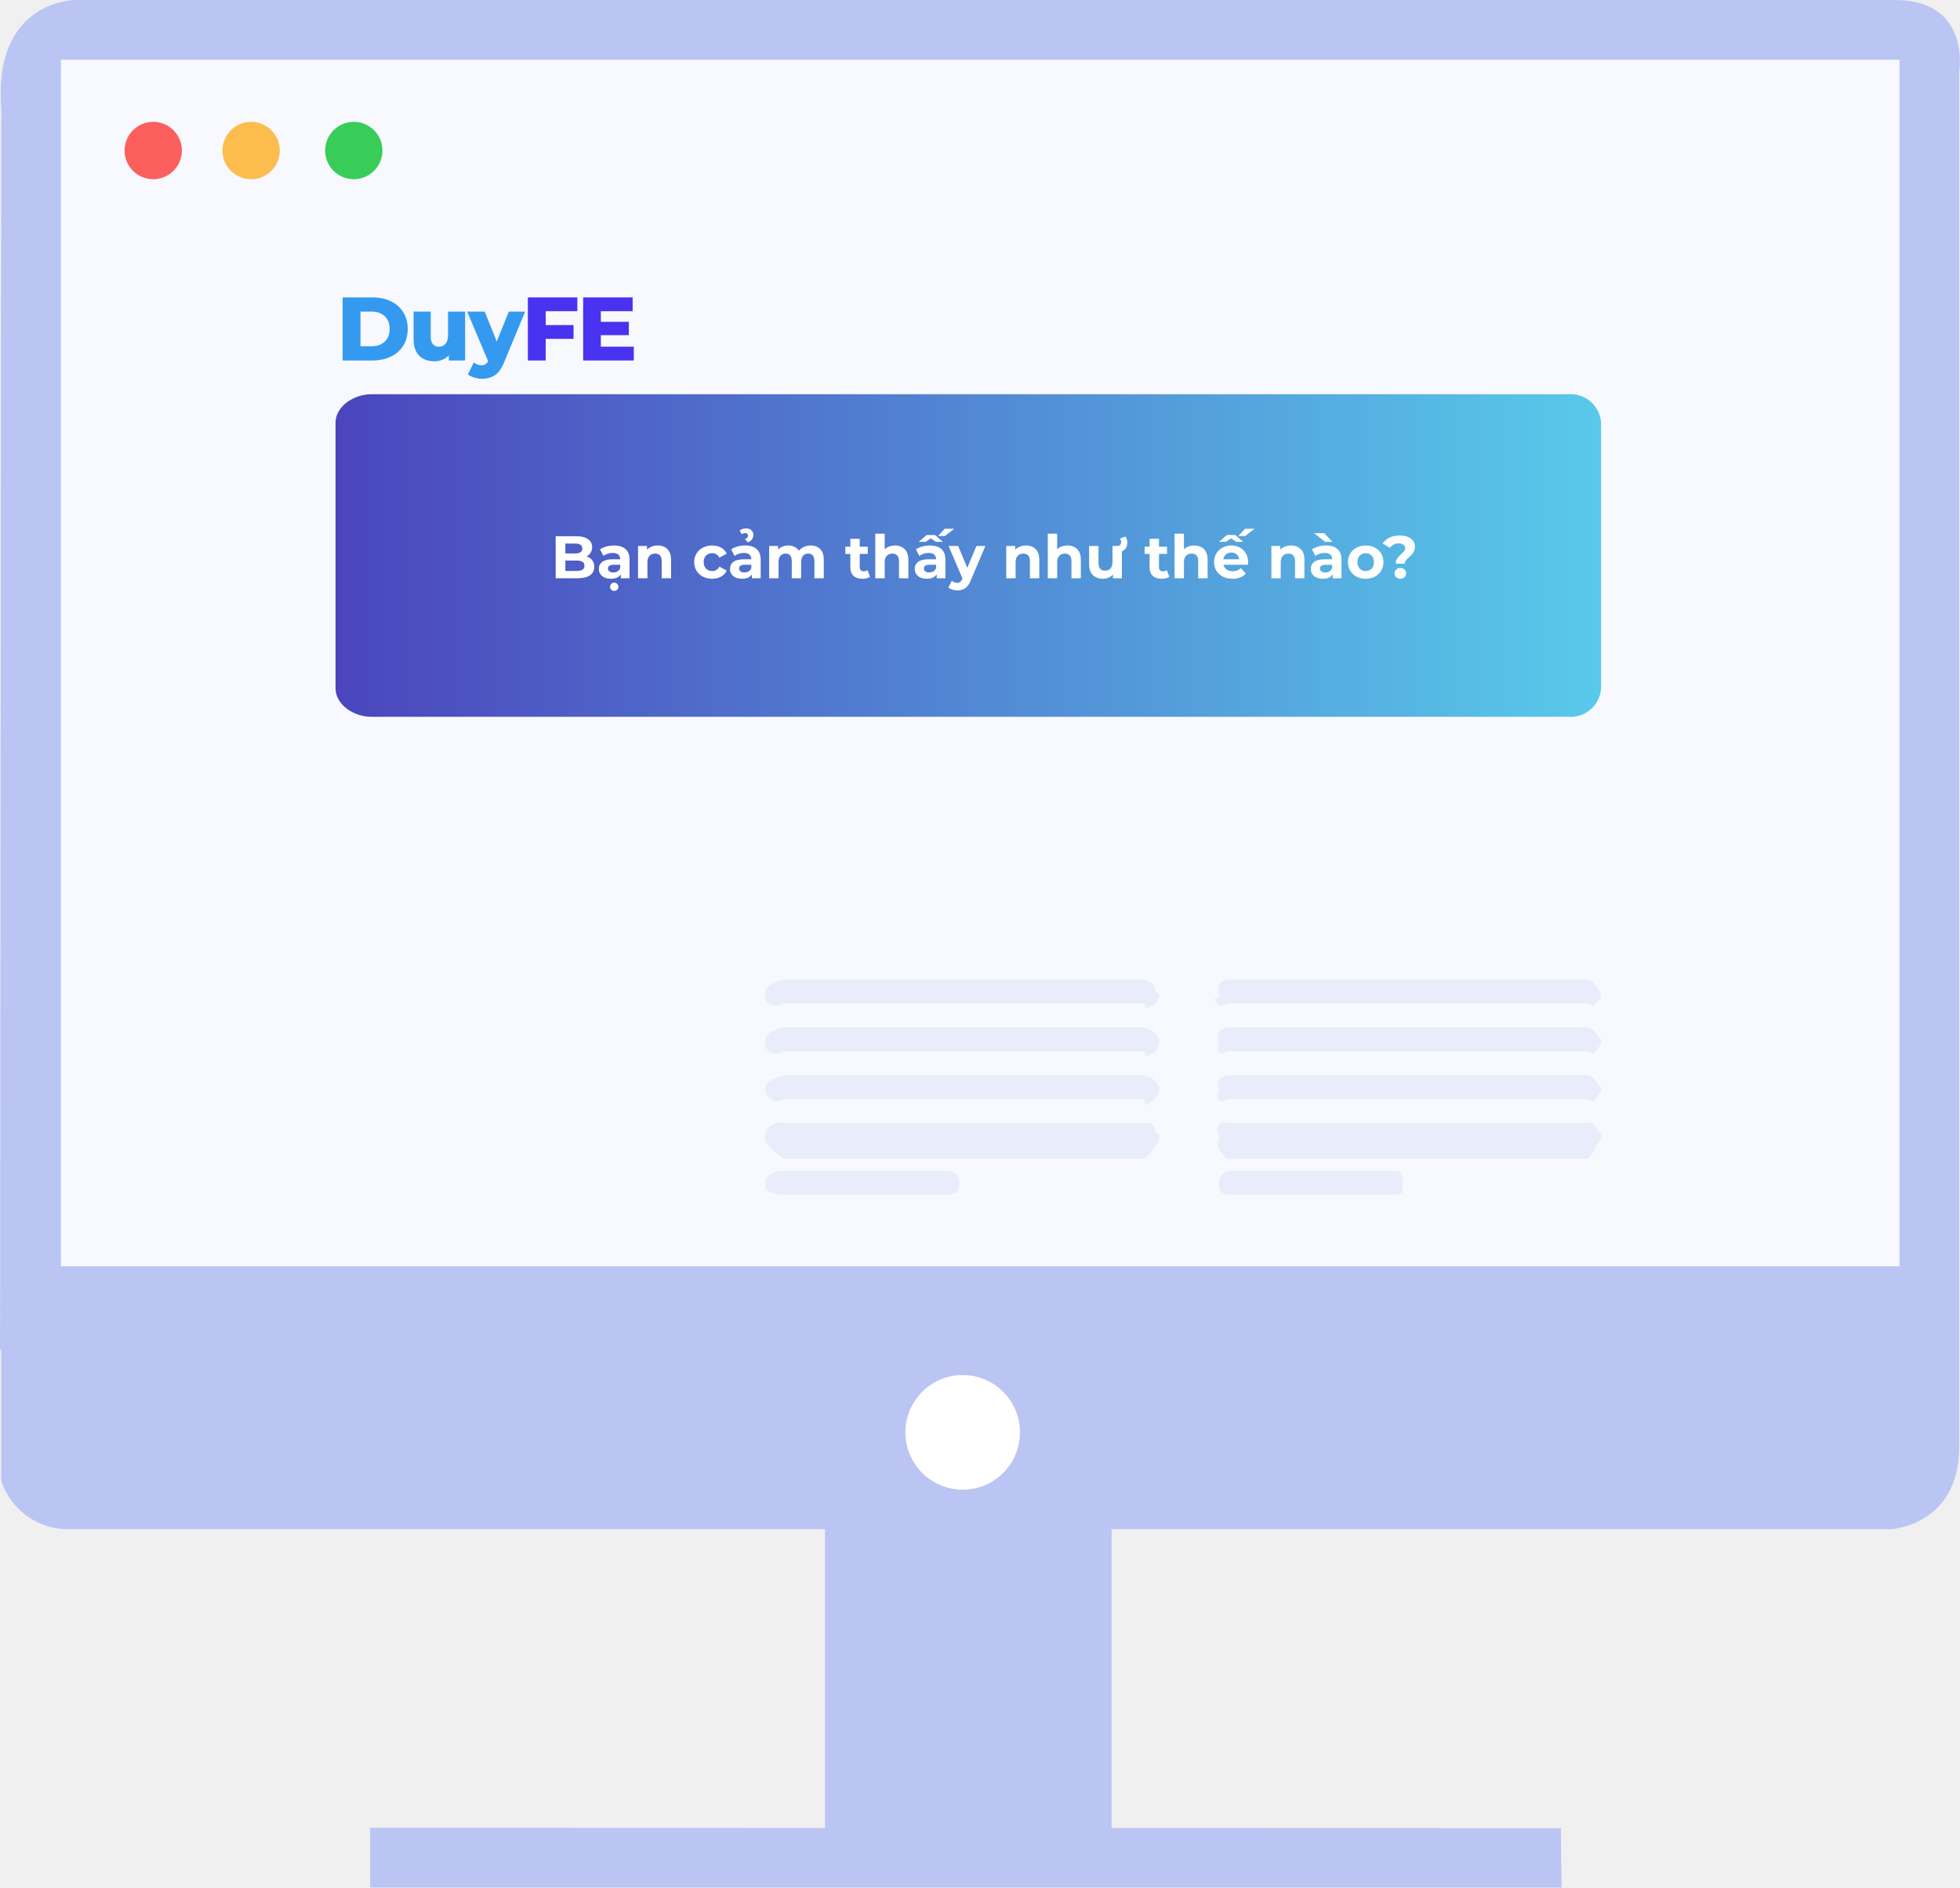
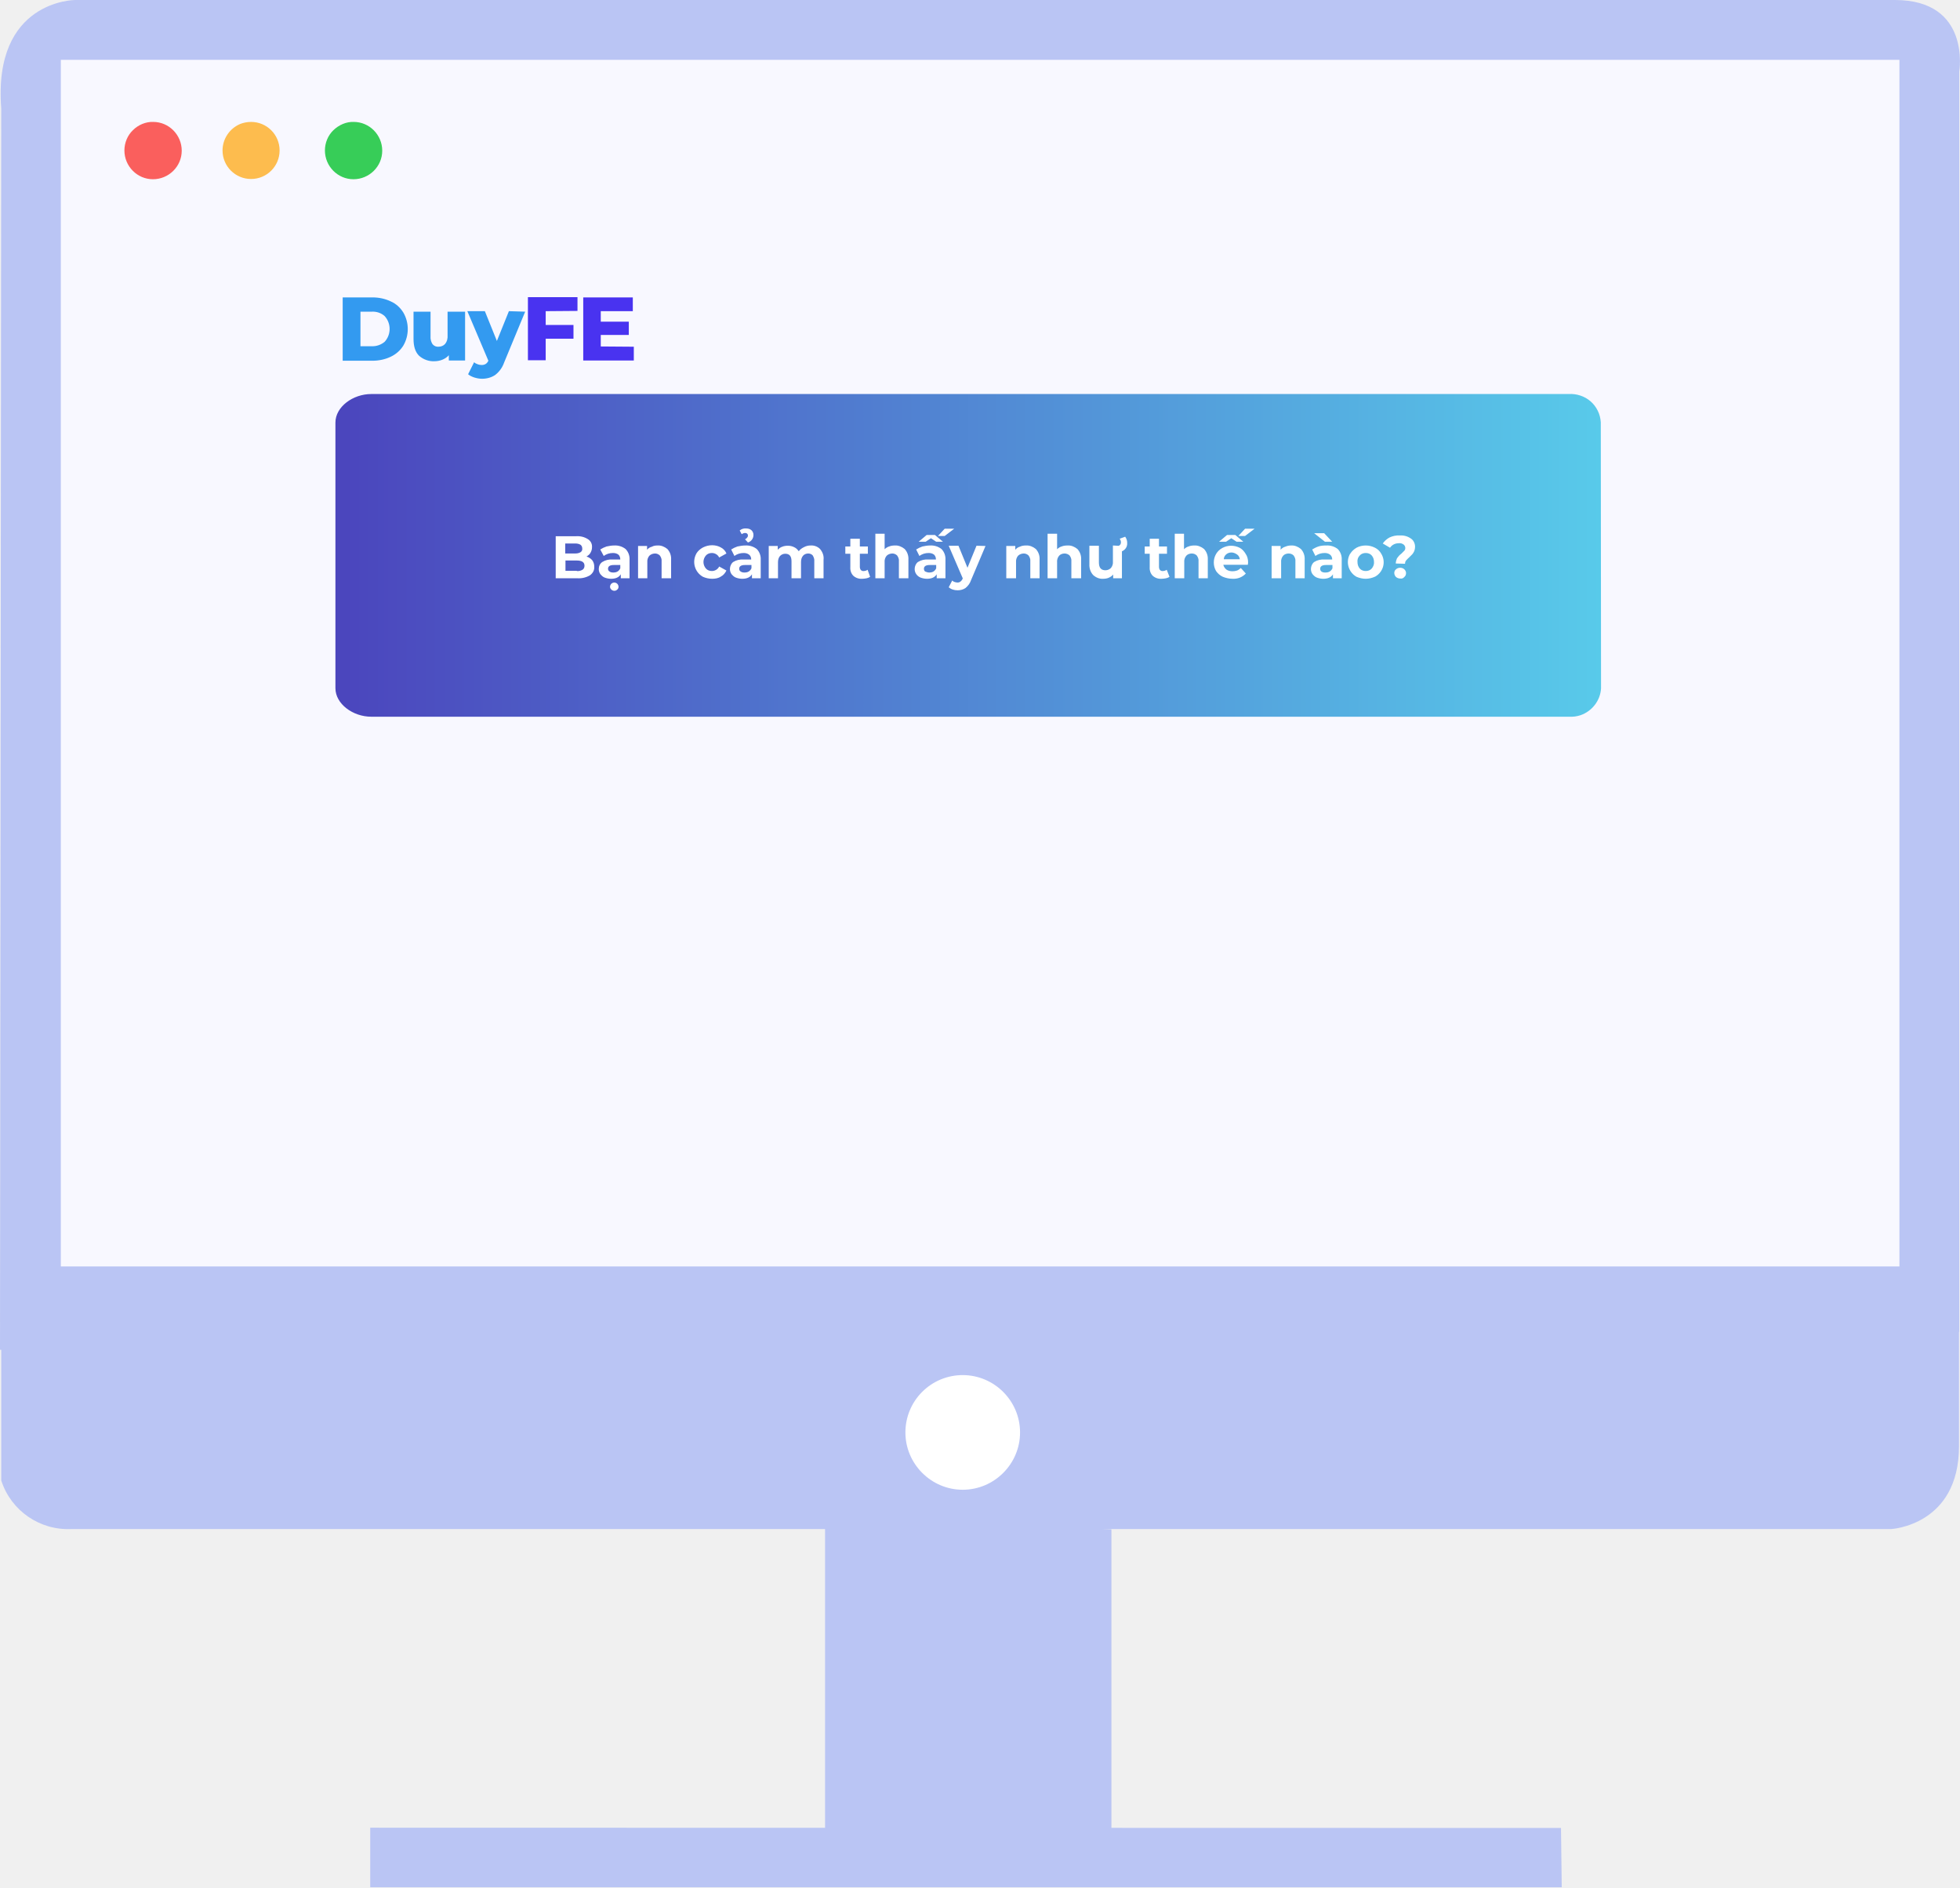
- <svg xmlns="http://www.w3.org/2000/svg" width="783" height="754" viewBox="0 0 783 754" fill="none">
-   <path d="M29.11 610.835H755.559C755.559 610.835 782.697 609.404 782.697 577.764V515.392H0.492V591.46C2.394 597.331 6.176 602.412 11.255 605.914C16.333 609.417 22.424 611.146 28.585 610.835" fill="#BAC5F4" />
-   <path d="M0.493 42.949L0.017 539.253L782.699 532.095V28.633C782.699 28.633 787.468 0 756.991 0H30.017C30.017 0 -2.845 -1.82043e-05 0.493 43.379" fill="#BAC5F4" />
-   <path d="M329.592 743.978V606.063L444.061 610.835V732.048L329.592 743.978Z" fill="#BAC5F4" />
-   <path d="M147.872 730.139L623.539 730.282L623.825 754H147.872V730.139Z" fill="#BAC5F4" />
-   <path d="M384.584 549.275C389.112 549.275 393.538 550.618 397.303 553.135C401.068 555.652 404.002 559.23 405.735 563.415C407.468 567.601 407.921 572.206 407.038 576.65C406.155 581.093 403.974 585.175 400.772 588.378C397.57 591.582 393.491 593.763 389.05 594.647C384.609 595.531 380.006 595.077 375.823 593.344C371.639 591.61 368.064 588.674 365.548 584.907C363.033 581.14 361.69 576.711 361.69 572.181C361.69 566.106 364.102 560.28 368.395 555.984C372.689 551.688 378.512 549.275 384.584 549.275" fill="white" />
-   <path d="M758.85 23.861H24.341V505.848H758.85V23.861Z" fill="#F8F8FF" />
-   <path d="M61.208 48.676C63.472 48.676 65.685 49.347 67.568 50.606C69.45 51.864 70.917 53.653 71.784 55.746C72.65 57.839 72.877 60.142 72.435 62.363C71.993 64.585 70.903 66.626 69.302 68.228C67.701 69.829 65.662 70.92 63.442 71.362C61.221 71.804 58.919 71.577 56.828 70.71C54.736 69.844 52.949 68.376 51.691 66.492C50.433 64.609 49.761 62.394 49.761 60.129C49.761 57.092 50.968 54.178 53.114 52.03C55.261 49.883 58.172 48.676 61.208 48.676" fill="#FA5F5D" />
-   <path d="M100.32 48.676C102.584 48.676 104.797 49.347 106.679 50.606C108.562 51.864 110.029 53.653 110.895 55.746C111.761 57.839 111.988 60.142 111.547 62.363C111.105 64.585 110.014 66.626 108.414 68.228C106.813 69.829 104.773 70.92 102.552 71.362C100.332 71.804 98.031 71.577 95.939 70.71C93.847 69.844 92.059 68.376 90.802 66.492C89.544 64.609 88.873 62.394 88.873 60.129C88.873 58.625 89.168 57.136 89.744 55.746C90.319 54.356 91.162 53.094 92.225 52.03C93.288 50.967 94.55 50.123 95.939 49.548C97.328 48.972 98.816 48.676 100.32 48.676" fill="#FDBC4E" />
-   <path d="M141.337 48.676C143.601 48.676 145.814 49.347 147.696 50.606C149.579 51.864 151.046 53.653 151.912 55.746C152.779 57.839 153.006 60.142 152.564 62.363C152.122 64.585 151.032 66.626 149.431 68.228C147.83 69.829 145.79 70.92 143.57 71.362C141.349 71.804 139.048 71.577 136.956 70.71C134.865 69.844 133.077 68.376 131.819 66.492C130.561 64.609 129.89 62.394 129.89 60.129C129.89 57.092 131.096 54.178 133.242 52.03C135.389 49.883 138.301 48.676 141.337 48.676" fill="#37CD58" />
-   <path d="M463.138 398.475C462.688 399.535 461.996 400.475 461.118 401.221C460.24 401.967 459.201 402.497 458.082 402.77C457.796 402.77 457.51 402.77 457.224 400.861H312.993C310.036 402.77 305.648 401.099 305.743 398.475V396.613C305.743 393.989 310.036 391.841 312.993 391.316H457.224C458.332 391.523 459.35 392.063 460.143 392.865C460.936 393.667 461.464 394.691 461.659 395.802C461.659 396.089 461.659 396.327 463.138 396.613V398.475Z" fill="#E9EDFB" />
-   <path d="M463.138 417.277C462.715 418.438 462.016 419.478 461.102 420.31C460.189 421.141 459.087 421.738 457.892 422.049C457.892 422.049 457.462 422.049 457.224 419.997H312.993C310.036 422.097 305.648 419.997 305.743 417.325V415.177C305.743 412.6 310.036 411.121 312.993 410.405H457.224C458.484 410.753 459.659 411.356 460.676 412.177C461.694 412.997 462.531 414.019 463.138 415.177V417.277Z" fill="#E9EDFB" />
-   <path d="M463.139 436.127C462.685 437.418 461.907 438.57 460.88 439.472C459.852 440.375 458.61 440.998 457.272 441.281C457.195 440.535 457.195 439.784 457.272 439.038H313.041C312.399 439.457 311.666 439.715 310.903 439.79C310.14 439.865 309.371 439.755 308.66 439.47C307.948 439.184 307.316 438.731 306.817 438.149C306.318 437.567 305.966 436.874 305.792 436.127V434.266C305.792 431.689 310.084 430.639 313.041 429.494H457.272C458.532 429.841 459.707 430.444 460.725 431.265C461.742 432.086 462.58 433.107 463.186 434.266L463.139 436.127Z" fill="#E9EDFB" />
-   <path d="M463.138 454.929C461.738 457.966 459.724 460.68 457.224 462.899H312.993C310.036 460.513 305.648 457.554 305.743 454.929V453.068C305.743 450.443 310.036 447.676 312.993 448.582H457.224C457.811 448.441 458.424 448.447 459.009 448.6C459.593 448.753 460.132 449.048 460.575 449.459C461.018 449.869 461.354 450.383 461.551 450.954C461.749 451.526 461.802 452.137 461.707 452.734C461.707 452.734 461.707 452.734 463.138 453.068V454.929Z" fill="#E9EDFB" />
-   <path d="M383.106 473.731C383.106 476.07 381.532 477.215 378.813 477.215H312.421C309.75 477.215 305.792 476.07 305.792 473.731V472.014C305.792 469.675 309.75 467.719 312.421 467.719H378.861C379.424 467.719 379.983 467.83 380.504 468.046C381.024 468.261 381.498 468.578 381.896 468.976C382.295 469.375 382.611 469.849 382.827 470.37C383.042 470.891 383.153 471.45 383.153 472.014L383.106 473.731Z" fill="#E9EDFB" />
-   <path d="M639.612 398.475C636.893 401.099 637.37 402.77 634.413 400.861H490.134C487.702 402.96 485.365 401.195 485.365 398.761C485.365 398.761 485.365 398.761 486.986 398.475V396.613C485.508 394.084 487.606 391.841 490.134 391.316H634.413C637.37 392.08 636.893 393.989 639.612 396.613V398.475Z" fill="#E9EDFB" />
-   <path d="M639.611 417.277C636.893 419.902 637.37 422.049 634.413 419.949H490.134C487.511 422.049 485.364 419.949 486.986 417.277V415.177C485.364 412.6 487.368 411.121 490.134 410.405H634.413C637.37 411.36 636.893 412.839 639.611 415.177V417.277Z" fill="#E9EDFB" />
-   <path d="M639.611 436.127C636.893 438.704 637.37 441.281 634.413 439.038H490.134C487.415 441.09 485.364 439.038 486.986 436.127V434.266C485.364 431.689 487.368 430.639 490.134 429.494H634.413C637.37 430.591 636.893 431.641 639.611 434.266V436.127Z" fill="#E9EDFB" />
-   <path d="M639.611 454.929C636.893 457.554 637.37 460.513 634.413 462.899H490.134C487.32 460.179 485.364 457.745 486.986 454.929V453.068C486.564 452.594 486.315 451.992 486.278 451.358C486.242 450.725 486.42 450.098 486.785 449.578C487.149 449.059 487.678 448.678 488.286 448.497C488.894 448.317 489.545 448.347 490.134 448.582H634.413C637.37 447.676 636.893 450.443 639.611 453.068V454.929Z" fill="#E9EDFB" />
-   <path d="M560.295 473.731C560.295 476.07 560.295 477.215 557.767 477.215H491.28C488.609 477.215 486.987 476.07 486.987 473.731V472.014C486.987 470.874 487.439 469.782 488.244 468.976C489.049 468.171 490.141 467.719 491.28 467.719H557.671C560.342 467.719 560.199 469.818 560.199 472.014L560.295 473.731Z" fill="#E9EDFB" />
-   <path d="M639.612 274.971C639.509 276.566 639.093 278.125 638.387 279.559C637.682 280.994 636.701 282.275 635.501 283.329C634.301 284.384 632.904 285.192 631.392 285.706C629.879 286.221 628.281 286.433 626.687 286.329H148.349C141.004 286.329 134.041 281.271 134.041 274.971V168.839C134.041 162.54 141.052 157.481 148.349 157.481H626.639C628.233 157.371 629.833 157.576 631.348 158.085C632.863 158.593 634.263 159.396 635.468 160.446C636.673 161.497 637.659 162.774 638.37 164.206C639.081 165.638 639.503 167.196 639.612 168.791V168.791V274.971Z" fill="url(#paint0_linear_388:48)" />
-   <path d="M234.328 222.264C235.288 222.568 236.04 223.08 236.584 223.8C237.128 224.504 237.4 225.376 237.4 226.416C237.4 227.888 236.824 229.024 235.672 229.824C234.536 230.608 232.872 231 230.68 231H221.992V214.2H230.2C232.248 214.2 233.816 214.592 234.904 215.376C236.008 216.16 236.56 217.224 236.56 218.568C236.56 219.384 236.36 220.112 235.96 220.752C235.576 221.392 235.032 221.896 234.328 222.264ZM225.856 217.128V221.088H229.72C230.68 221.088 231.408 220.92 231.904 220.584C232.4 220.248 232.648 219.752 232.648 219.096C232.648 218.44 232.4 217.952 231.904 217.632C231.408 217.296 230.68 217.128 229.72 217.128H225.856ZM230.392 228.072C231.416 228.072 232.184 227.904 232.696 227.568C233.224 227.232 233.488 226.712 233.488 226.008C233.488 224.616 232.456 223.92 230.392 223.92H225.856V228.072H230.392ZM245.288 217.896C247.288 217.896 248.824 218.376 249.896 219.336C250.968 220.28 251.504 221.712 251.504 223.632V231H248V229.392C247.296 230.592 245.984 231.192 244.064 231.192C243.072 231.192 242.208 231.024 241.472 230.688C240.752 230.352 240.2 229.888 239.816 229.296C239.432 228.704 239.24 228.032 239.24 227.28C239.24 226.08 239.688 225.136 240.584 224.448C241.496 223.76 242.896 223.416 244.784 223.416H247.76C247.76 222.6 247.512 221.976 247.016 221.544C246.52 221.096 245.776 220.872 244.784 220.872C244.096 220.872 243.416 220.984 242.744 221.208C242.088 221.416 241.528 221.704 241.064 222.072L239.72 219.456C240.424 218.96 241.264 218.576 242.24 218.304C243.232 218.032 244.248 217.896 245.288 217.896ZM245 228.672C245.64 228.672 246.208 228.528 246.704 228.24C247.2 227.936 247.552 227.496 247.76 226.92V225.6H245.192C243.656 225.6 242.888 226.104 242.888 227.112C242.888 227.592 243.072 227.976 243.44 228.264C243.824 228.536 244.344 228.672 245 228.672ZM245.384 236.04C244.904 236.04 244.504 235.888 244.184 235.584C243.88 235.296 243.728 234.912 243.728 234.432C243.728 233.952 243.88 233.552 244.184 233.232C244.504 232.912 244.904 232.752 245.384 232.752C245.848 232.752 246.24 232.912 246.56 233.232C246.88 233.552 247.04 233.952 247.04 234.432C247.04 234.912 246.88 235.296 246.56 235.584C246.256 235.888 245.864 236.04 245.384 236.04ZM262.74 217.896C264.34 217.896 265.628 218.376 266.604 219.336C267.596 220.296 268.092 221.72 268.092 223.608V231H264.348V224.184C264.348 223.16 264.124 222.4 263.676 221.904C263.228 221.392 262.58 221.136 261.732 221.136C260.788 221.136 260.036 221.432 259.476 222.024C258.916 222.6 258.636 223.464 258.636 224.616V231H254.892V218.088H258.468V219.6C258.964 219.056 259.58 218.64 260.316 218.352C261.052 218.048 261.86 217.896 262.74 217.896ZM284.523 231.192C283.147 231.192 281.907 230.912 280.803 230.352C279.715 229.776 278.859 228.984 278.235 227.976C277.627 226.968 277.323 225.824 277.323 224.544C277.323 223.264 277.627 222.12 278.235 221.112C278.859 220.104 279.715 219.32 280.803 218.76C281.907 218.184 283.147 217.896 284.523 217.896C285.883 217.896 287.067 218.184 288.075 218.76C289.099 219.32 289.843 220.128 290.307 221.184L287.403 222.744C286.731 221.56 285.763 220.968 284.499 220.968C283.523 220.968 282.715 221.288 282.075 221.928C281.435 222.568 281.115 223.44 281.115 224.544C281.115 225.648 281.435 226.52 282.075 227.16C282.715 227.8 283.523 228.12 284.499 228.12C285.779 228.12 286.747 227.528 287.403 226.344L290.307 227.928C289.843 228.952 289.099 229.752 288.075 230.328C287.067 230.904 285.883 231.192 284.523 231.192ZM297.67 217.896C299.67 217.896 301.206 218.376 302.278 219.336C303.35 220.28 303.886 221.712 303.886 223.632V231H300.382V229.392C299.678 230.592 298.366 231.192 296.446 231.192C295.454 231.192 294.59 231.024 293.854 230.688C293.134 230.352 292.582 229.888 292.198 229.296C291.814 228.704 291.622 228.032 291.622 227.28C291.622 226.08 292.07 225.136 292.966 224.448C293.878 223.76 295.278 223.416 297.166 223.416H300.142C300.142 222.6 299.894 221.976 299.398 221.544C298.902 221.096 298.158 220.872 297.166 220.872C296.478 220.872 295.798 220.984 295.126 221.208C294.47 221.416 293.91 221.704 293.446 222.072L292.102 219.456C292.806 218.96 293.646 218.576 294.622 218.304C295.614 218.032 296.63 217.896 297.67 217.896ZM297.382 228.672C298.022 228.672 298.59 228.528 299.086 228.24C299.582 227.936 299.934 227.496 300.142 226.92V225.6H297.574C296.038 225.6 295.27 226.104 295.27 227.112C295.27 227.592 295.454 227.976 295.822 228.264C296.206 228.536 296.726 228.672 297.382 228.672ZM297.598 215.424C298.046 215.216 298.358 214.992 298.534 214.752C298.726 214.512 298.822 214.248 298.822 213.96C298.822 213.656 298.718 213.416 298.51 213.24C298.302 213.048 298.03 212.952 297.694 212.952C297.214 212.952 296.742 213.104 296.278 213.408L295.51 211.896C296.198 211.352 297.062 211.08 298.102 211.08C298.95 211.08 299.638 211.32 300.166 211.8C300.71 212.264 300.982 212.88 300.982 213.648C300.982 214.992 300.246 216 298.774 216.672L297.598 215.424ZM323.811 217.896C325.427 217.896 326.707 218.376 327.651 219.336C328.611 220.28 329.091 221.704 329.091 223.608V231H325.347V224.184C325.347 223.16 325.131 222.4 324.699 221.904C324.283 221.392 323.683 221.136 322.899 221.136C322.019 221.136 321.323 221.424 320.811 222C320.299 222.56 320.043 223.4 320.043 224.52V231H316.299V224.184C316.299 222.152 315.483 221.136 313.851 221.136C312.987 221.136 312.299 221.424 311.787 222C311.275 222.56 311.019 223.4 311.019 224.52V231H307.275V218.088H310.851V219.576C311.331 219.032 311.915 218.616 312.603 218.328C313.307 218.04 314.075 217.896 314.907 217.896C315.819 217.896 316.643 218.08 317.379 218.448C318.115 218.8 318.707 219.32 319.155 220.008C319.683 219.336 320.347 218.816 321.147 218.448C321.963 218.08 322.851 217.896 323.811 217.896ZM347.572 230.376C347.204 230.648 346.748 230.856 346.204 231C345.676 231.128 345.116 231.192 344.524 231.192C342.988 231.192 341.796 230.8 340.948 230.016C340.116 229.232 339.7 228.08 339.7 226.56V221.256H337.708V218.376H339.7V215.232H343.444V218.376H346.66V221.256H343.444V226.512C343.444 227.056 343.58 227.48 343.852 227.784C344.14 228.072 344.54 228.216 345.052 228.216C345.644 228.216 346.148 228.056 346.564 227.736L347.572 230.376ZM357.521 217.896C359.121 217.896 360.409 218.376 361.385 219.336C362.377 220.296 362.873 221.72 362.873 223.608V231H359.129V224.184C359.129 223.16 358.905 222.4 358.457 221.904C358.009 221.392 357.361 221.136 356.513 221.136C355.569 221.136 354.817 221.432 354.257 222.024C353.697 222.6 353.417 223.464 353.417 224.616V231H349.673V213.192H353.417V219.432C353.913 218.936 354.513 218.56 355.217 218.304C355.921 218.032 356.689 217.896 357.521 217.896ZM371.475 217.896C373.475 217.896 375.011 218.376 376.083 219.336C377.155 220.28 377.691 221.712 377.691 223.632V231H374.187V229.392C373.483 230.592 372.171 231.192 370.251 231.192C369.259 231.192 368.395 231.024 367.659 230.688C366.939 230.352 366.387 229.888 366.003 229.296C365.619 228.704 365.427 228.032 365.427 227.28C365.427 226.08 365.875 225.136 366.771 224.448C367.683 223.76 369.083 223.416 370.971 223.416H373.947C373.947 222.6 373.699 221.976 373.203 221.544C372.707 221.096 371.963 220.872 370.971 220.872C370.283 220.872 369.603 220.984 368.931 221.208C368.275 221.416 367.715 221.704 367.251 222.072L365.907 219.456C366.611 218.96 367.451 218.576 368.427 218.304C369.419 218.032 370.435 217.896 371.475 217.896ZM371.187 228.672C371.827 228.672 372.395 228.528 372.891 228.24C373.387 227.936 373.739 227.496 373.947 226.92V225.6H371.379C369.843 225.6 369.075 226.104 369.075 227.112C369.075 227.592 369.259 227.976 369.627 228.264C370.011 228.536 370.531 228.672 371.187 228.672ZM373.923 216.432L371.859 215.064L369.795 216.432H367.035L370.227 213.696H373.491L376.683 216.432H373.923ZM377.403 211.224H381.219L377.451 214.128H374.739L377.403 211.224ZM393.661 218.088L387.829 231.792C387.237 233.28 386.501 234.328 385.621 234.936C384.757 235.544 383.709 235.848 382.477 235.848C381.805 235.848 381.141 235.744 380.485 235.536C379.829 235.328 379.293 235.04 378.877 234.672L380.245 232.008C380.533 232.264 380.861 232.464 381.229 232.608C381.613 232.752 381.989 232.824 382.357 232.824C382.869 232.824 383.285 232.696 383.605 232.44C383.925 232.2 384.213 231.792 384.469 231.216L384.517 231.096L378.925 218.088H382.789L386.413 226.848L390.061 218.088H393.661ZM409.834 217.896C411.434 217.896 412.722 218.376 413.698 219.336C414.69 220.296 415.186 221.72 415.186 223.608V231H411.442V224.184C411.442 223.16 411.218 222.4 410.77 221.904C410.322 221.392 409.674 221.136 408.826 221.136C407.882 221.136 407.13 221.432 406.57 222.024C406.01 222.6 405.73 223.464 405.73 224.616V231H401.986V218.088H405.562V219.6C406.058 219.056 406.674 218.64 407.41 218.352C408.146 218.048 408.954 217.896 409.834 217.896ZM426.428 217.896C428.028 217.896 429.316 218.376 430.292 219.336C431.284 220.296 431.78 221.72 431.78 223.608V231H428.036V224.184C428.036 223.16 427.812 222.4 427.364 221.904C426.916 221.392 426.268 221.136 425.42 221.136C424.476 221.136 423.724 221.432 423.164 222.024C422.604 222.6 422.324 223.464 422.324 224.616V231H418.58V213.192H422.324V219.432C422.82 218.936 423.42 218.56 424.124 218.304C424.828 218.032 425.596 217.896 426.428 217.896ZM448.181 218.088V231H444.629V229.464C444.133 230.024 443.541 230.456 442.853 230.76C442.165 231.048 441.421 231.192 440.621 231.192C438.925 231.192 437.581 230.704 436.589 229.728C435.597 228.752 435.101 227.304 435.101 225.384V218.088H438.845V224.832C438.845 226.912 439.717 227.952 441.461 227.952C442.357 227.952 443.077 227.664 443.621 227.088C444.165 226.496 444.437 225.624 444.437 224.472V218.088H448.181ZM445.781 218.088H446.429C446.861 218.088 447.205 217.952 447.461 217.68C447.733 217.392 447.869 217.024 447.869 216.576C447.869 216.016 447.709 215.536 447.389 215.136L449.597 214.32C450.109 214.992 450.365 215.792 450.365 216.72C450.365 217.92 450.005 218.864 449.285 219.552C448.581 220.24 447.597 220.584 446.333 220.584H445.781V218.088ZM467.126 230.376C466.758 230.648 466.302 230.856 465.758 231C465.23 231.128 464.67 231.192 464.078 231.192C462.542 231.192 461.35 230.8 460.502 230.016C459.67 229.232 459.254 228.08 459.254 226.56V221.256H457.262V218.376H459.254V215.232H462.998V218.376H466.214V221.256H462.998V226.512C462.998 227.056 463.134 227.48 463.406 227.784C463.694 228.072 464.094 228.216 464.606 228.216C465.198 228.216 465.702 228.056 466.118 227.736L467.126 230.376ZM477.076 217.896C478.676 217.896 479.964 218.376 480.94 219.336C481.932 220.296 482.428 221.72 482.428 223.608V231H478.684V224.184C478.684 223.16 478.46 222.4 478.012 221.904C477.564 221.392 476.916 221.136 476.068 221.136C475.124 221.136 474.372 221.432 473.812 222.024C473.252 222.6 472.972 223.464 472.972 224.616V231H469.228V213.192H472.972V219.432C473.468 218.936 474.068 218.56 474.772 218.304C475.476 218.032 476.244 217.896 477.076 217.896ZM498.61 224.592C498.61 224.64 498.586 224.976 498.538 225.6H488.77C488.946 226.4 489.362 227.032 490.018 227.496C490.674 227.96 491.49 228.192 492.466 228.192C493.138 228.192 493.73 228.096 494.242 227.904C494.77 227.696 495.258 227.376 495.706 226.944L497.698 229.104C496.482 230.496 494.706 231.192 492.37 231.192C490.914 231.192 489.626 230.912 488.506 230.352C487.386 229.776 486.522 228.984 485.914 227.976C485.306 226.968 485.002 225.824 485.002 224.544C485.002 223.28 485.298 222.144 485.89 221.136C486.498 220.112 487.322 219.32 488.362 218.76C489.418 218.184 490.594 217.896 491.89 217.896C493.154 217.896 494.298 218.168 495.322 218.712C496.346 219.256 497.146 220.04 497.722 221.064C498.314 222.072 498.61 223.248 498.61 224.592ZM491.914 220.728C491.066 220.728 490.354 220.968 489.778 221.448C489.202 221.928 488.85 222.584 488.722 223.416H495.082C494.954 222.6 494.602 221.952 494.026 221.472C493.45 220.976 492.746 220.728 491.914 220.728ZM493.882 216.432L491.818 215.064L489.754 216.432H486.994L490.186 213.696H493.45L496.642 216.432H493.882ZM497.362 211.224H501.178L497.41 214.128H494.698L497.362 211.224ZM515.748 217.896C517.348 217.896 518.636 218.376 519.612 219.336C520.604 220.296 521.1 221.72 521.1 223.608V231H517.356V224.184C517.356 223.16 517.132 222.4 516.684 221.904C516.236 221.392 515.588 221.136 514.74 221.136C513.796 221.136 513.044 221.432 512.484 222.024C511.924 222.6 511.644 223.464 511.644 224.616V231H507.9V218.088H511.476V219.6C511.972 219.056 512.588 218.64 513.324 218.352C514.06 218.048 514.868 217.896 515.748 217.896ZM529.702 217.896C531.702 217.896 533.238 218.376 534.31 219.336C535.382 220.28 535.918 221.712 535.918 223.632V231H532.414V229.392C531.71 230.592 530.398 231.192 528.478 231.192C527.486 231.192 526.622 231.024 525.886 230.688C525.166 230.352 524.614 229.888 524.23 229.296C523.846 228.704 523.654 228.032 523.654 227.28C523.654 226.08 524.102 225.136 524.998 224.448C525.91 223.76 527.31 223.416 529.198 223.416H532.174C532.174 222.6 531.926 221.976 531.43 221.544C530.934 221.096 530.19 220.872 529.198 220.872C528.51 220.872 527.83 220.984 527.158 221.208C526.502 221.416 525.942 221.704 525.478 222.072L524.134 219.456C524.838 218.96 525.678 218.576 526.654 218.304C527.646 218.032 528.662 217.896 529.702 217.896ZM529.414 228.672C530.054 228.672 530.622 228.528 531.118 228.24C531.614 227.936 531.966 227.496 532.174 226.92V225.6H529.606C528.07 225.6 527.302 226.104 527.302 227.112C527.302 227.592 527.486 227.976 527.854 228.264C528.238 228.536 528.758 228.672 529.414 228.672ZM524.998 212.976H529.03L532.27 216.432H529.342L524.998 212.976ZM545.591 231.192C544.231 231.192 543.007 230.912 541.919 230.352C540.847 229.776 540.007 228.984 539.399 227.976C538.791 226.968 538.487 225.824 538.487 224.544C538.487 223.264 538.791 222.12 539.399 221.112C540.007 220.104 540.847 219.32 541.919 218.76C543.007 218.184 544.231 217.896 545.591 217.896C546.951 217.896 548.167 218.184 549.239 218.76C550.311 219.32 551.151 220.104 551.759 221.112C552.367 222.12 552.671 223.264 552.671 224.544C552.671 225.824 552.367 226.968 551.759 227.976C551.151 228.984 550.311 229.776 549.239 230.352C548.167 230.912 546.951 231.192 545.591 231.192ZM545.591 228.12C546.551 228.12 547.335 227.8 547.943 227.16C548.567 226.504 548.879 225.632 548.879 224.544C548.879 223.456 548.567 222.592 547.943 221.952C547.335 221.296 546.551 220.968 545.591 220.968C544.631 220.968 543.839 221.296 543.215 221.952C542.591 222.592 542.279 223.456 542.279 224.544C542.279 225.632 542.591 226.504 543.215 227.16C543.839 227.8 544.631 228.12 545.591 228.12ZM557.599 225.168C557.599 224.336 557.783 223.648 558.151 223.104C558.535 222.56 559.087 221.96 559.807 221.304C560.335 220.824 560.719 220.424 560.959 220.104C561.215 219.768 561.343 219.392 561.343 218.976C561.343 218.384 561.103 217.92 560.623 217.584C560.159 217.232 559.535 217.056 558.751 217.056C557.999 217.056 557.327 217.216 556.735 217.536C556.159 217.84 555.671 218.272 555.271 218.832L552.367 217.128C553.039 216.104 553.943 215.312 555.079 214.752C556.231 214.192 557.591 213.912 559.159 213.912C560.999 213.912 562.471 214.304 563.575 215.088C564.695 215.872 565.255 216.96 565.255 218.352C565.255 219.008 565.143 219.584 564.919 220.08C564.711 220.576 564.447 221 564.127 221.352C563.823 221.688 563.423 222.08 562.927 222.528C562.335 223.056 561.903 223.504 561.631 223.872C561.359 224.224 561.223 224.656 561.223 225.168H557.599ZM559.423 231.192C558.767 231.192 558.215 230.984 557.767 230.568C557.335 230.136 557.119 229.616 557.119 229.008C557.119 228.4 557.335 227.896 557.767 227.496C558.199 227.08 558.751 226.872 559.423 226.872C560.095 226.872 560.647 227.08 561.079 227.496C561.511 227.896 561.727 228.4 561.727 229.008C561.727 229.616 561.503 230.136 561.055 230.568C560.623 230.984 560.079 231.192 559.423 231.192Z" fill="white" />
-   <path d="M136.881 118.8H148.797C151.557 118.8 154.005 119.316 156.141 120.348C158.277 121.38 159.933 122.844 161.109 124.74C162.285 126.636 162.873 128.856 162.873 131.4C162.873 133.944 162.285 136.164 161.109 138.06C159.933 139.956 158.277 141.42 156.141 142.452C154.005 143.484 151.557 144 148.797 144H136.881V118.8ZM148.509 138.312C150.669 138.312 152.397 137.7 153.693 136.476C155.013 135.252 155.673 133.56 155.673 131.4C155.673 129.24 155.013 127.548 153.693 126.324C152.397 125.1 150.669 124.488 148.509 124.488H144.009V138.312H148.509ZM185.82 124.488V144H179.304V141.912C178.584 142.704 177.72 143.304 176.712 143.712C175.704 144.12 174.636 144.324 173.508 144.324C170.988 144.324 168.972 143.58 167.46 142.092C165.972 140.604 165.228 138.372 165.228 135.396V124.488H172.068V134.28C172.068 135.744 172.344 136.812 172.896 137.484C173.448 138.156 174.252 138.492 175.308 138.492C176.388 138.492 177.264 138.12 177.936 137.376C178.632 136.608 178.98 135.444 178.98 133.884V124.488H185.82ZM209.781 124.488L201.357 144.792C200.373 147.192 199.173 148.872 197.757 149.832C196.341 150.816 194.613 151.308 192.573 151.308C191.541 151.308 190.497 151.14 189.441 150.804C188.409 150.492 187.569 150.072 186.921 149.544L189.297 144.756C189.681 145.116 190.137 145.392 190.665 145.584C191.217 145.8 191.769 145.908 192.321 145.908C192.969 145.908 193.497 145.776 193.905 145.512C194.337 145.248 194.697 144.828 194.985 144.252L186.633 124.488H193.653L198.441 136.404L203.265 124.488H209.781Z" fill="#339AF0" />
-   <path d="M218.002 124.308V129.852H229.126V135.36H218.002V144H210.874V118.8H230.638V124.308H218.002ZM253.203 138.492V144H232.971V118.8H252.735V124.308H240.027V128.556H251.223V133.884H240.027V138.492H253.203Z" fill="#4933F0" />
-   <defs>
-     <linearGradient id="paint0_linear_388:48" x1="134.041" y1="221.905" x2="639.612" y2="221.905" gradientUnits="userSpaceOnUse">
-       <stop stop-color="#4B45BD" />
-       <stop offset="1" stop-color="#58CAEA" />
-     </linearGradient>
-   </defs>
+ <svg xmlns="http://www.w3.org/2000/svg" version="1.1" id="Layer_1" x="0px" y="0px" viewBox="0 0 783 754" style="enable-background:new 0 0 783 754;" xml:space="preserve">
+   <style type="text/css">
+ 	.st0{fill:#BAC5F4;}
+ 	.st1{fill:#FFFFFF;}
+ 	.st2{fill:#F8F8FF;}
+ 	.st3{fill:#FA5F5D;}
+ 	.st4{fill:#FDBC4E;}
+ 	.st5{fill:#37CD58;}
+ 	.st6{fill:url(#SVGID_1_);}
+ 	.st7{fill:#339AF0;}
+ 	.st8{fill:#4933F0;}
+ </style>
+   <g id="Layer_2_1_">
+     <g id="Layer_1-2">
+       <path class="st0" d="M29.1,610.8h726.4c0,0,27.1-1.4,27.1-33.1v-62.4H0.5v76.1c3.9,12.1,15.4,20,28.1,19.4" />
+       <path class="st0" d="M0.5,43L0,539.2l782.7-7.2V28.6c0,0,4.8-28.6-25.7-28.6H30C30,0-2.9,0,0.5,43.4" />
+       <path class="st0" d="M329.6,744V606.1l114.4,4.8V732L329.6,744z" />
+       <path class="st0" d="M147.9,730.1l475.7,0.1l0.3,23.7h-476V730.1z" />
+       <path class="st1" d="M384.6,549.3c12.6,0,22.9,10.3,22.9,22.9c0,12.6-10.3,22.9-22.9,22.9c-12.6,0-22.9-10.3-22.9-22.9    c0-6.1,2.4-11.9,6.7-16.2C372.7,551.7,378.5,549.3,384.6,549.3" />
+       <path class="st2" d="M758.8,23.9H24.3v482h734.5V23.9z" />
+       <path class="st3" d="M61.2,48.7c6.3,0,11.4,5.2,11.4,11.5s-5.2,11.4-11.5,11.4s-11.4-5.2-11.4-11.5c0-3,1.2-6,3.4-8.1    C55.2,49.9,58.2,48.6,61.2,48.7" />
+       <path class="st4" d="M100.3,48.7c6.3,0,11.4,5.1,11.4,11.4s-5.1,11.4-11.4,11.4c-6.3,0-11.4-5.1-11.4-11.4c0-4.6,2.8-8.8,7.1-10.6    C97.3,49,98.8,48.7,100.3,48.7" />
+       <path class="st5" d="M141.3,48.7c6.3,0,11.4,5.2,11.4,11.5s-5.2,11.4-11.5,11.4c-6.3,0-11.4-5.2-11.4-11.5c0-3,1.2-6,3.4-8.1    C135.4,49.9,138.3,48.6,141.3,48.7" />
+       <linearGradient id="SVGID_1_" gradientUnits="userSpaceOnUse" x1="134" y1="257.918" x2="639.6" y2="257.918" gradientTransform="matrix(1 0 0 1 0 -36)">
+         <stop offset="0" style="stop-color:#4B45BD" />
+         <stop offset="1" style="stop-color:#58CAEA" />
+       </linearGradient>
+       <path class="st6" d="M639.6,275c-0.3,4.9-3.6,9.1-8.2,10.7c-1.5,0.5-3.1,0.7-4.7,0.6H148.3c-7.3,0-14.3-5.1-14.3-11.4V168.8    c0-6.3,7-11.4,14.3-11.4h478.3c1.6-0.1,3.2,0.1,4.7,0.6c3.1,1,5.6,3.2,7,6.1c0.7,1.4,1.1,3,1.2,4.6l0,0L639.6,275z" />
+       <path class="st1" d="M234.3,222.3c0.9,0.3,1.7,0.8,2.3,1.5c0.6,0.8,0.8,1.7,0.8,2.6c0.1,1.4-0.6,2.6-1.7,3.4    c-1.5,0.9-3.3,1.3-5,1.2H222v-16.8h8.2c1.7-0.1,3.3,0.3,4.7,1.2c1.1,0.7,1.7,1.9,1.6,3.2c0,0.8-0.2,1.5-0.6,2.2    C235.6,221.4,235,221.9,234.3,222.3z M225.8,217.1v4h3.9c0.8,0,1.5-0.1,2.2-0.5c0.5-0.3,0.8-0.9,0.7-1.5c0-0.6-0.2-1.1-0.7-1.5    c-0.7-0.4-1.4-0.5-2.2-0.5L225.8,217.1z M230.4,228.1c0.8,0.1,1.6-0.1,2.3-0.5c0.5-0.3,0.8-0.9,0.8-1.6c0-1.4-1-2.1-3.1-2.1h-4.5    v4.1H230.4z M245.3,217.9c1.7-0.1,3.3,0.4,4.6,1.4c1.1,1.1,1.7,2.7,1.6,4.3v7.4H248v-1.6c-0.7,1.2-2,1.8-3.9,1.8    c-0.9,0-1.8-0.2-2.6-0.5c-0.7-0.3-1.2-0.8-1.7-1.4c-0.4-0.6-0.6-1.3-0.6-2c0-1.1,0.5-2.2,1.4-2.8c1.3-0.8,2.7-1.1,4.2-1h3    c0-0.7-0.2-1.4-0.7-1.9c-0.6-0.5-1.4-0.7-2.2-0.7c-0.7,0-1.4,0.1-2,0.3c-0.6,0.2-1.2,0.5-1.7,0.9l-1.4-2.6    c0.8-0.5,1.6-0.9,2.5-1.2C243.3,218.1,244.3,217.9,245.3,217.9L245.3,217.9z M245,228.7c0.6,0,1.2-0.1,1.7-0.4    c0.5-0.3,0.9-0.8,1.1-1.3v-1.3h-2.6c-1.5,0-2.3,0.5-2.3,1.5c0,0.4,0.2,0.9,0.6,1.1C243.9,228.6,244.4,228.7,245,228.7z M245.4,236    c-0.4,0-0.9-0.2-1.2-0.5c-0.3-0.3-0.5-0.7-0.5-1.1c0-0.4,0.2-0.9,0.5-1.2c0.3-0.3,0.8-0.5,1.2-0.5c0.4,0,0.9,0.2,1.2,0.5    c0.3,0.3,0.5,0.8,0.5,1.2c0,0.4-0.2,0.9-0.5,1.1C246.2,235.9,245.8,236,245.4,236L245.4,236z M262.7,217.9    c1.4-0.1,2.8,0.5,3.9,1.4c1.1,1.2,1.6,2.7,1.5,4.3v7.4h-3.8v-6.8c0.1-0.8-0.2-1.6-0.7-2.3c-0.5-0.5-1.2-0.8-1.9-0.8    c-0.8,0-1.7,0.3-2.3,0.9c-0.6,0.7-0.9,1.7-0.8,2.6v6.4h-3.7v-12.9h3.6v1.5c0.5-0.6,1.1-1,1.9-1.2    C261.1,218,261.9,217.9,262.7,217.9L262.7,217.9z M284.5,231.2c-1.3,0-2.6-0.3-3.7-0.8c-3.2-1.8-4.4-5.8-2.7-9.1    c0-0.1,0.1-0.1,0.1-0.2c0.6-1,1.5-1.8,2.6-2.4c1.2-0.6,2.4-0.9,3.7-0.9c1.2,0,2.5,0.3,3.5,0.9c1,0.5,1.8,1.4,2.2,2.4l-2.9,1.6    c-0.5-1.1-1.7-1.8-2.9-1.8c-0.9,0-1.8,0.3-2.4,1c-1.3,1.5-1.3,3.7,0,5.2c0.6,0.7,1.5,1,2.4,1c1.2,0,2.4-0.7,2.9-1.8l2.9,1.6    c-0.5,1-1.2,1.9-2.2,2.4C287,231,285.7,231.2,284.5,231.2L284.5,231.2z M297.7,217.9c1.7-0.1,3.3,0.4,4.6,1.4    c1.1,1.1,1.7,2.7,1.6,4.3v7.4h-3.5v-1.6c-0.7,1.2-2,1.8-3.9,1.8c-0.9,0-1.8-0.2-2.6-0.5c-0.7-0.3-1.2-0.8-1.7-1.4    c-0.4-0.6-0.6-1.3-0.6-2c0-1.1,0.5-2.2,1.3-2.8c1.3-0.8,2.7-1.1,4.2-1h3c0-0.7-0.2-1.4-0.8-1.9c-0.6-0.5-1.4-0.7-2.2-0.7    c-0.7,0-1.4,0.1-2,0.3c-0.6,0.2-1.2,0.5-1.7,0.9l-1.3-2.6c0.8-0.5,1.6-0.9,2.5-1.2C295.7,218.1,296.6,217.9,297.7,217.9    L297.7,217.9z M297.4,228.7c0.6,0,1.2-0.1,1.7-0.4c0.5-0.3,0.9-0.8,1.1-1.3v-1.3h-2.6c-1.5,0-2.3,0.5-2.3,1.5    c0,0.5,0.2,0.9,0.6,1.1C296.3,228.6,296.8,228.7,297.4,228.7L297.4,228.7z M297.6,215.4c0.4-0.1,0.7-0.4,0.9-0.7    c0.2-0.2,0.3-0.5,0.3-0.8c0-0.3-0.1-0.5-0.3-0.7c-0.2-0.2-0.5-0.3-0.8-0.3c-0.5,0-1,0.2-1.4,0.5l-0.8-1.5c0.7-0.6,1.7-0.9,2.6-0.8    c0.8,0,1.5,0.2,2.1,0.7c0.5,0.5,0.8,1.1,0.8,1.9c0,1.4-0.9,2.6-2.2,3L297.6,215.4z M323.8,217.9c1.4-0.1,2.8,0.4,3.8,1.4    c1,1.2,1.6,2.7,1.4,4.3v7.4h-3.7v-6.8c0.1-0.8-0.2-1.6-0.6-2.3c-0.4-0.5-1.1-0.8-1.8-0.8c-0.8,0-1.6,0.3-2.1,0.9    c-0.6,0.7-0.8,1.6-0.8,2.5v6.5h-3.8v-6.8c0-2-0.8-3-2.5-3c-0.8,0-1.5,0.3-2.1,0.9c-0.6,0.7-0.8,1.6-0.8,2.5v6.4h-3.7v-12.9h3.6    v1.5c0.5-0.5,1.1-1,1.8-1.2c0.7-0.3,1.5-0.4,2.3-0.4c0.9,0,1.7,0.2,2.5,0.6c0.7,0.3,1.3,0.9,1.8,1.6c0.5-0.7,1.2-1.2,2-1.6    C322,218.1,322.9,217.9,323.8,217.9L323.8,217.9z M347.6,230.4c-0.4,0.3-0.9,0.5-1.4,0.6c-0.6,0.1-1.1,0.2-1.7,0.2    c-1.3,0.1-2.6-0.3-3.6-1.2c-0.9-0.9-1.3-2.2-1.2-3.5v-5.3h-2v-2.9h2v-3.1h3.8v3.1h3.2v2.9h-3.2v5.2c0,0.5,0.1,0.9,0.4,1.3    c0.3,0.3,0.8,0.5,1.2,0.4c0.5,0,1.1-0.2,1.5-0.5L347.6,230.4z M357.5,217.9c1.4-0.1,2.8,0.5,3.9,1.4c1.1,1.2,1.6,2.7,1.5,4.3v7.4    h-3.8v-6.8c0.1-0.8-0.2-1.6-0.7-2.3c-0.5-0.5-1.2-0.8-1.9-0.8c-0.8,0-1.7,0.3-2.3,0.9c-0.6,0.7-0.9,1.7-0.8,2.6v6.4h-3.7v-17.8    h3.7v6.2c0.5-0.5,1.1-0.9,1.8-1.1C355.9,218,356.7,217.9,357.5,217.9L357.5,217.9z M371.5,217.9c1.7-0.1,3.3,0.4,4.6,1.4    c1.1,1.1,1.7,2.7,1.6,4.3v7.4h-3.5v-1.6c-0.7,1.2-2,1.8-3.9,1.8c-0.9,0-1.8-0.2-2.6-0.5c-0.7-0.3-1.3-0.8-1.7-1.4    c-0.4-0.6-0.6-1.3-0.6-2c0-1.1,0.5-2.2,1.3-2.8c1.3-0.8,2.7-1.1,4.2-1h3c0-0.7-0.2-1.4-0.7-1.9c-0.6-0.5-1.4-0.7-2.2-0.7    c-0.7,0-1.4,0.1-2,0.3c-0.6,0.2-1.2,0.5-1.7,0.9l-1.3-2.6c0.8-0.5,1.6-0.9,2.5-1.2C369.4,218.1,370.5,217.9,371.5,217.9    L371.5,217.9z M371.2,228.7c0.6,0,1.2-0.1,1.7-0.4c0.5-0.3,0.9-0.8,1.1-1.3v-1.3h-2.6c-1.5,0-2.3,0.5-2.3,1.5    c0,0.5,0.2,0.9,0.5,1.1C370.1,228.5,370.6,228.7,371.2,228.7L371.2,228.7z M374,216.4l-2.1-1.4l-2.1,1.4H367l3.2-2.7h3.3l3.2,2.7    H374z M377.4,211.2h3.8l-3.8,2.9h-2.7L377.4,211.2z M393.7,218.1l-5.8,13.7c-0.4,1.2-1.2,2.3-2.2,3.1c-0.9,0.6-2,0.9-3.1,0.9    c-0.7,0-1.4-0.1-2-0.3c-0.6-0.2-1.1-0.5-1.6-0.9l1.4-2.7c0.3,0.3,0.6,0.5,1,0.6c0.4,0.1,0.7,0.2,1.1,0.2c0.4,0,0.9-0.1,1.2-0.4    c0.4-0.3,0.7-0.7,0.9-1.2l0-0.1l-5.6-13h3.9l3.6,8.8l3.6-8.8L393.7,218.1z M409.9,217.9c1.4-0.1,2.8,0.5,3.9,1.4    c1.1,1.2,1.6,2.7,1.5,4.3v7.4h-3.7v-6.8c0.1-0.8-0.2-1.6-0.7-2.3c-0.5-0.5-1.2-0.8-1.9-0.8c-0.8,0-1.7,0.3-2.3,0.9    c-0.6,0.7-0.9,1.7-0.8,2.6v6.4H402v-12.9h3.6v1.5c0.5-0.6,1.1-1,1.8-1.2C408.2,218,409,217.9,409.9,217.9L409.9,217.9z     M426.5,217.9c1.4-0.1,2.8,0.5,3.9,1.4c1.1,1.2,1.6,2.7,1.5,4.3v7.4H428v-6.8c0.1-0.8-0.2-1.6-0.7-2.3c-0.5-0.5-1.3-0.8-2-0.8    c-0.8,0-1.7,0.3-2.2,0.9c-0.6,0.7-0.9,1.7-0.8,2.6v6.4h-3.8v-17.8h3.8v6.2c0.5-0.5,1.1-0.9,1.8-1.1    C424.8,218,425.6,217.9,426.5,217.9L426.5,217.9z M448.2,218.1V231h-3.5v-1.5c-0.5,0.6-1.1,1-1.8,1.3c-0.7,0.3-1.5,0.4-2.2,0.4    c-1.5,0.1-2.9-0.5-4-1.5c-1.1-1.2-1.6-2.8-1.5-4.4v-7.3h3.8v6.7c0,2.1,0.9,3.1,2.6,3.1c0.8,0,1.6-0.3,2.2-0.9    c0.6-0.7,0.9-1.7,0.8-2.6v-6.4L448.2,218.1z M445.8,218.1h0.6c0.4,0,0.7-0.1,1-0.4c0.3-0.3,0.4-0.7,0.4-1.1c0-0.5-0.2-1-0.5-1.4    l2.2-0.8c0.5,0.7,0.8,1.5,0.8,2.4c0.1,1.1-0.3,2.1-1.1,2.8c-0.8,0.7-1.9,1.1-3,1h-0.6L445.8,218.1z M467.2,230.4    c-0.4,0.3-0.9,0.5-1.4,0.6c-0.6,0.1-1.1,0.2-1.7,0.2c-1.3,0.1-2.6-0.3-3.6-1.2c-0.9-0.9-1.3-2.2-1.2-3.5v-5.3h-2v-2.9h2v-3.1h3.7    v3.1h3.2v2.9H463v5.2c0,0.5,0.1,0.9,0.4,1.3c0.3,0.3,0.8,0.5,1.2,0.4c0.5,0,1.1-0.2,1.5-0.5L467.2,230.4z M477.1,217.9    c1.4-0.1,2.8,0.5,3.9,1.4c1.1,1.2,1.6,2.7,1.5,4.3v7.4h-3.7v-6.8c0.1-0.8-0.2-1.6-0.7-2.3c-0.5-0.5-1.2-0.8-2-0.8    c-0.8,0-1.7,0.3-2.2,0.9c-0.6,0.7-0.9,1.7-0.8,2.6v6.4h-3.8v-17.8h3.7v6.2c0.5-0.5,1.1-0.9,1.8-1.1    C475.5,218,476.3,217.9,477.1,217.9L477.1,217.9z M498.6,224.6c0,0,0,0.4-0.1,1h-9.8c0.2,0.8,0.6,1.4,1.2,1.9    c0.7,0.5,1.6,0.7,2.5,0.7c0.6,0,1.2-0.1,1.8-0.3c0.6-0.2,1-0.6,1.5-1l2,2.2c-1.4,1.5-3.3,2.2-5.3,2.1c-1.3,0-2.7-0.3-3.9-0.8    c-1.1-0.5-2-1.3-2.7-2.3c-1.2-2.1-1.2-4.7,0-6.8c0.6-1,1.4-1.8,2.5-2.4c1.1-0.6,2.3-0.9,3.5-0.9c1.2,0,2.4,0.3,3.4,0.8    c1,0.5,1.8,1.4,2.4,2.4C498.3,222.2,498.6,223.4,498.6,224.6L498.6,224.6z M492,220.7c-0.8,0-1.5,0.2-2.1,0.7c-0.6,0.5-1,1.2-1,2    h6.4c-0.1-0.8-0.5-1.5-1.1-1.9C493.5,221,492.7,220.7,492,220.7L492,220.7z M494,216.4l-2.1-1.4l-2.1,1.4H487l3.2-2.7h3.3l3.2,2.7    H494z M497.4,211.2h3.8l-3.8,2.9h-2.7L497.4,211.2z M515.8,217.9c1.4-0.1,2.8,0.5,3.9,1.4c1.1,1.2,1.6,2.7,1.5,4.3v7.4h-3.7v-6.8    c0.1-0.8-0.2-1.6-0.7-2.3c-0.5-0.5-1.2-0.8-2-0.8c-0.8,0-1.7,0.3-2.2,0.9c-0.6,0.7-0.9,1.7-0.8,2.6v6.4H508v-12.9h3.6v1.5    c0.5-0.6,1.1-1,1.8-1.2C514.1,218.1,514.9,217.9,515.8,217.9L515.8,217.9z M529.8,217.9c1.7-0.1,3.3,0.4,4.6,1.4    c1.1,1.1,1.7,2.7,1.6,4.3v7.4h-3.5v-1.6c-0.7,1.2-2,1.8-3.9,1.8c-0.9,0-1.8-0.2-2.6-0.5c-0.7-0.3-1.2-0.8-1.7-1.4    c-0.4-0.6-0.6-1.3-0.6-2c0-1.1,0.5-2.2,1.3-2.8c1.3-0.8,2.7-1.1,4.2-1h3c0-0.7-0.2-1.4-0.8-1.9c-0.6-0.5-1.4-0.7-2.2-0.7    c-0.7,0-1.4,0.1-2,0.3c-0.6,0.2-1.2,0.5-1.7,0.9l-1.3-2.6c0.8-0.5,1.6-0.9,2.5-1.2c0.9-0.3,1.9-0.4,2.9-0.4L529.8,217.9z     M529.5,228.7c0.6,0,1.2-0.1,1.7-0.4c0.5-0.3,0.9-0.8,1.1-1.3v-1.3h-2.6c-1.5,0-2.3,0.5-2.3,1.5c0,0.5,0.2,0.9,0.5,1.1    c0.4,0.3,0.9,0.4,1.4,0.4L529.5,228.7z M525,213h4l3.2,3.4h-2.9L525,213z M545.6,231.2c-1.3,0-2.5-0.3-3.7-0.8    c-3.2-1.8-4.4-5.9-2.6-9.1c0,0,0-0.1,0.1-0.1c0.6-1,1.5-1.8,2.5-2.4c1.1-0.6,2.4-0.9,3.7-0.9c1.3,0,2.5,0.3,3.7,0.9    c1,0.5,1.9,1.3,2.5,2.4c1.9,3.1,0.9,7.1-2.2,9c-0.1,0.1-0.2,0.1-0.4,0.2C548.1,230.9,546.8,231.2,545.6,231.2L545.6,231.2z     M545.6,228.1c0.9,0,1.8-0.3,2.4-1c0.6-0.7,1-1.7,0.9-2.6c0-1-0.3-1.9-0.9-2.6c-0.6-0.7-1.5-1-2.4-1c-0.9,0-1.8,0.3-2.4,1    c-0.7,0.7-1,1.6-0.9,2.6c0,1,0.3,1.9,0.9,2.6C543.8,227.8,544.7,228.1,545.6,228.1L545.6,228.1z M557.6,225.1    c0-0.7,0.2-1.4,0.5-2.1c0.5-0.7,1-1.3,1.7-1.8c0.4-0.4,0.8-0.8,1.2-1.2c0.3-0.3,0.4-0.7,0.4-1.1c0-0.6-0.3-1.1-0.7-1.4    c-0.6-0.4-1.2-0.6-1.9-0.5c-1.4,0-2.7,0.6-3.5,1.8l-2.9-1.7c0.7-1,1.6-1.8,2.7-2.4c1.3-0.6,2.7-0.9,4.1-0.8    c1.6-0.1,3.1,0.3,4.4,1.2c1.1,0.7,1.7,2,1.7,3.3c0,0.6-0.1,1.2-0.3,1.7c-0.2,0.5-0.5,0.9-0.8,1.3c-0.4,0.4-0.8,0.8-1.2,1.2    c-0.5,0.4-0.9,0.9-1.3,1.3c-0.3,0.4-0.4,0.8-0.4,1.3L557.6,225.1z M559.4,231.1c-0.6,0-1.2-0.2-1.7-0.6c-0.4-0.4-0.7-1-0.7-1.6    c0-0.6,0.2-1.1,0.7-1.5c0.9-0.8,2.4-0.8,3.3,0c0.4,0.4,0.7,0.9,0.7,1.5c0,0.6-0.2,1.2-0.7,1.6C560.6,231,560,231.2,559.4,231.1    L559.4,231.1z" />
+       <path class="st7" d="M136.9,118.8h11.9c2.5,0,5,0.5,7.3,1.6c2.1,0.9,3.8,2.5,5,4.4c2.4,4.1,2.4,9.2,0,13.3c-1.2,1.9-2.9,3.4-5,4.4    c-2.3,1.1-4.8,1.6-7.3,1.6h-11.9V118.8z M148.5,138.3c1.9,0.1,3.8-0.6,5.2-1.8c2.6-2.9,2.6-7.3,0-10.2c-1.4-1.3-3.3-1.9-5.2-1.8    H144v13.8H148.5z M185.8,124.5V144h-6.5v-2.1c-0.7,0.8-1.6,1.4-2.6,1.8c-1,0.4-2.1,0.6-3.2,0.6c-2.2,0.1-4.4-0.7-6.1-2.2    c-1.5-1.5-2.2-3.7-2.2-6.7v-10.9h6.8v9.8c-0.1,1.1,0.2,2.3,0.8,3.2c0.6,0.7,1.5,1.1,2.4,1c1,0,2-0.4,2.6-1.1c0.8-1,1.1-2.2,1-3.5    v-9.4L185.8,124.5z M209.8,124.5l-8.4,20.3c-0.7,2-1.9,3.7-3.6,5c-1.5,1-3.3,1.5-5.2,1.5c-1.1,0-2.1-0.2-3.1-0.5    c-0.9-0.3-1.8-0.7-2.5-1.3l2.4-4.8c0.4,0.4,0.9,0.6,1.4,0.8c0.5,0.2,1.1,0.3,1.6,0.3c0.6,0,1.1-0.1,1.6-0.4    c0.5-0.3,0.8-0.7,1.1-1.3l-8.4-19.8h7l4.8,11.9l4.8-11.9L209.8,124.5z" />
+       <path class="st8" d="M218,124.3v5.5h11.1v5.5H218v8.6h-7.1v-25.2h19.8v5.5L218,124.3z M253.2,138.5v5.5H233v-25.2h19.8v5.5H240    v4.2h11.2v5.3H240v4.6L253.2,138.5z" />
+     </g>
+   </g>
</svg>
